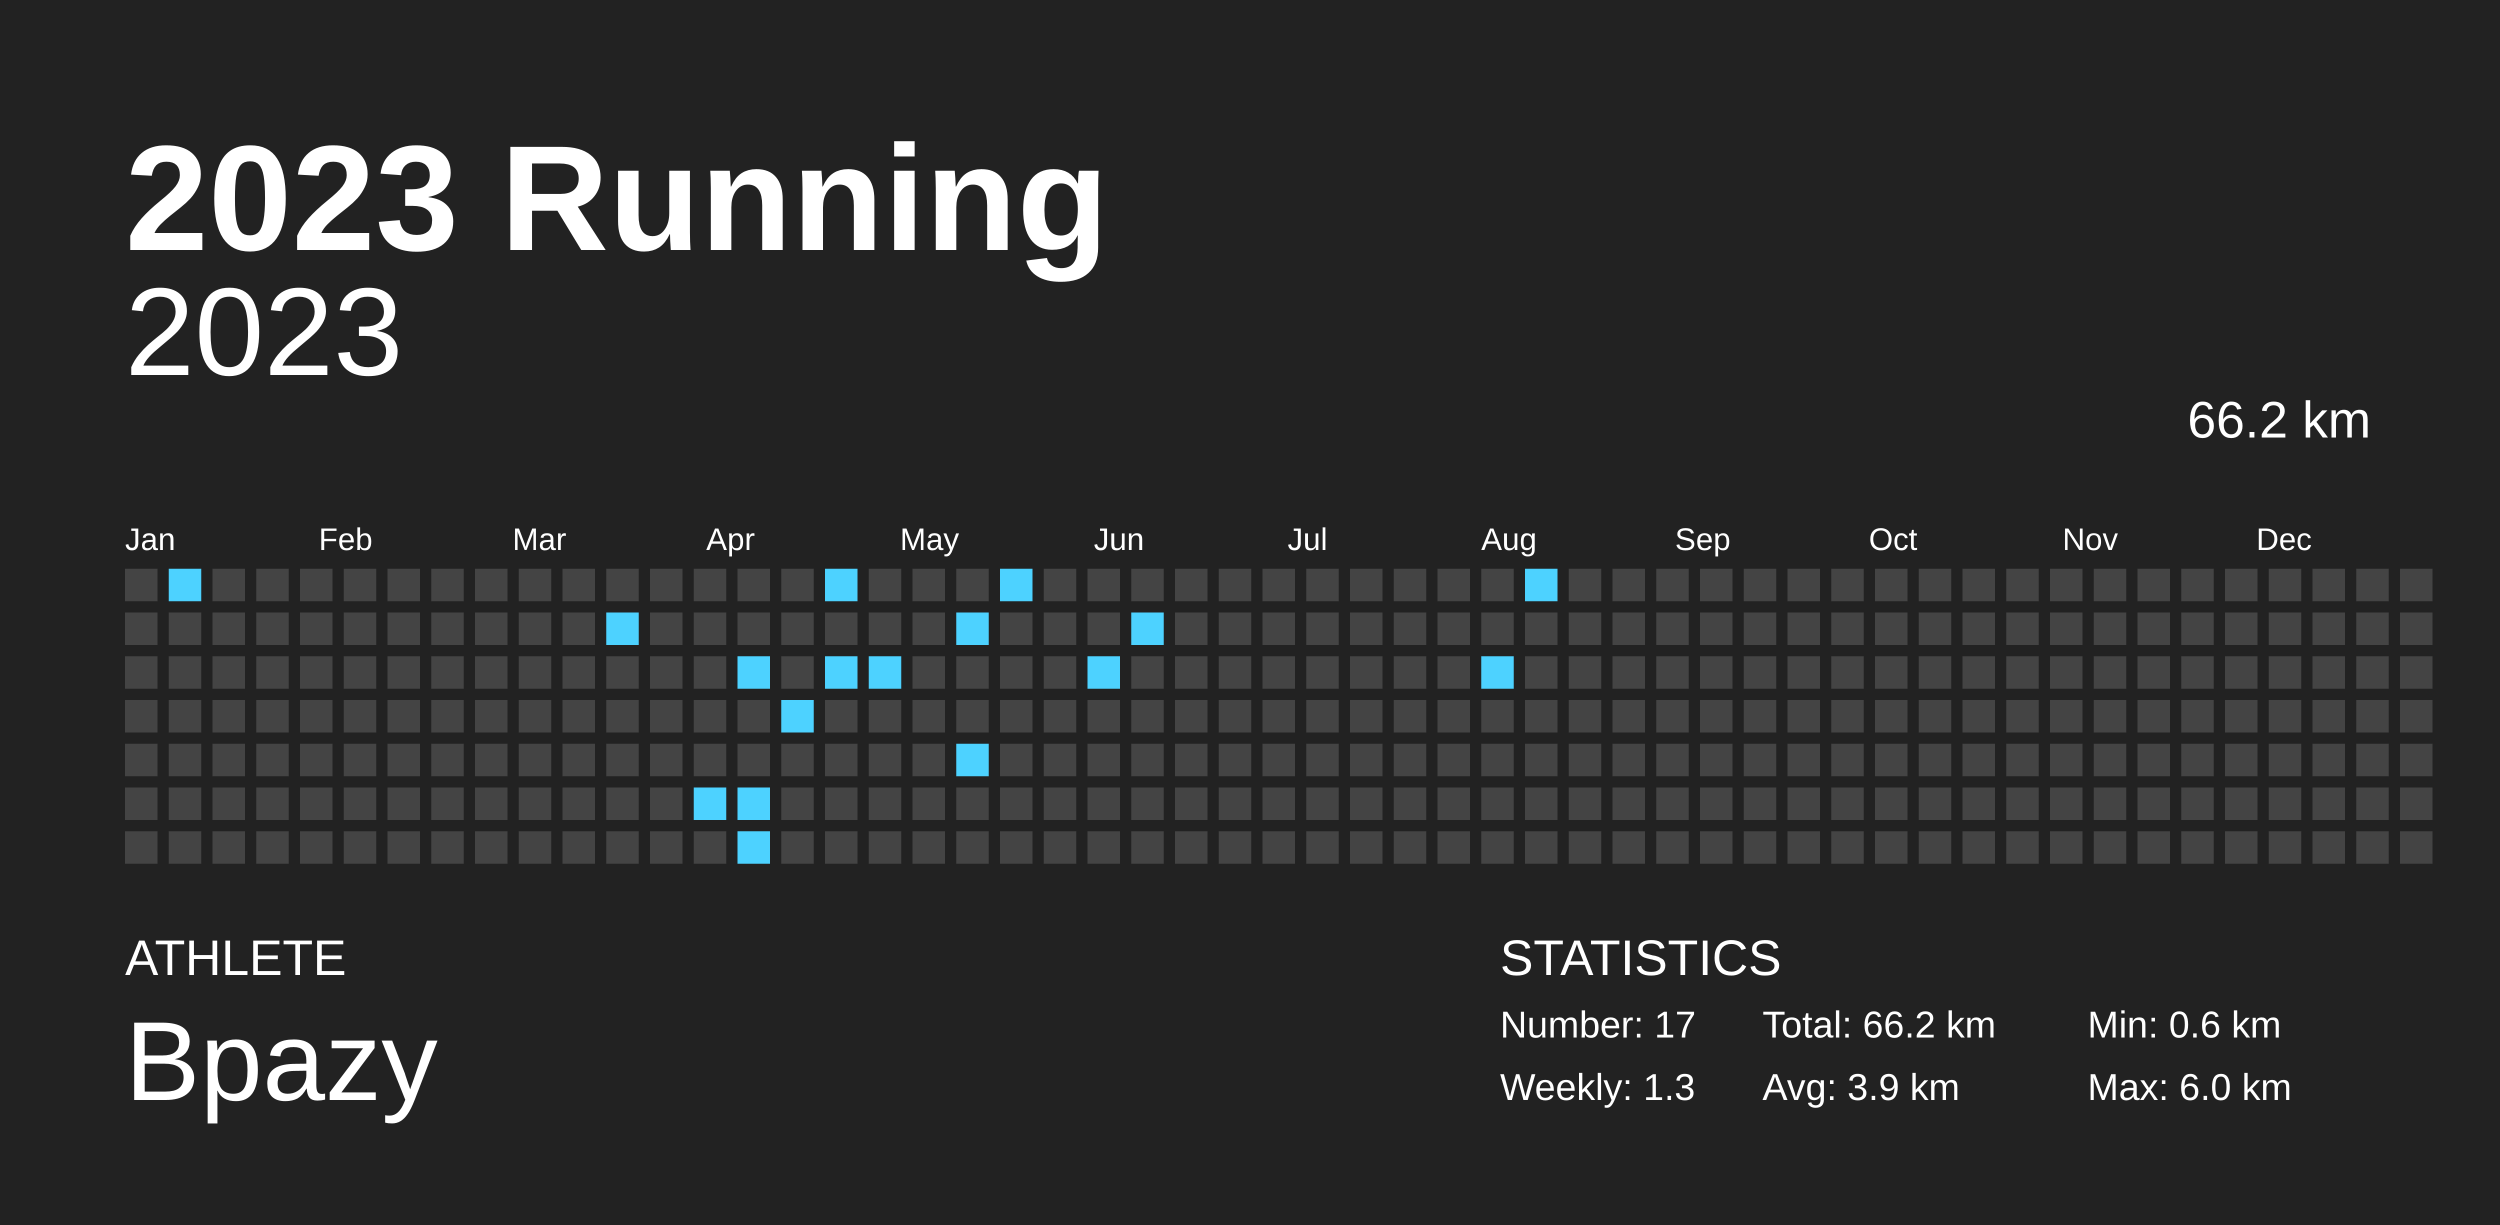
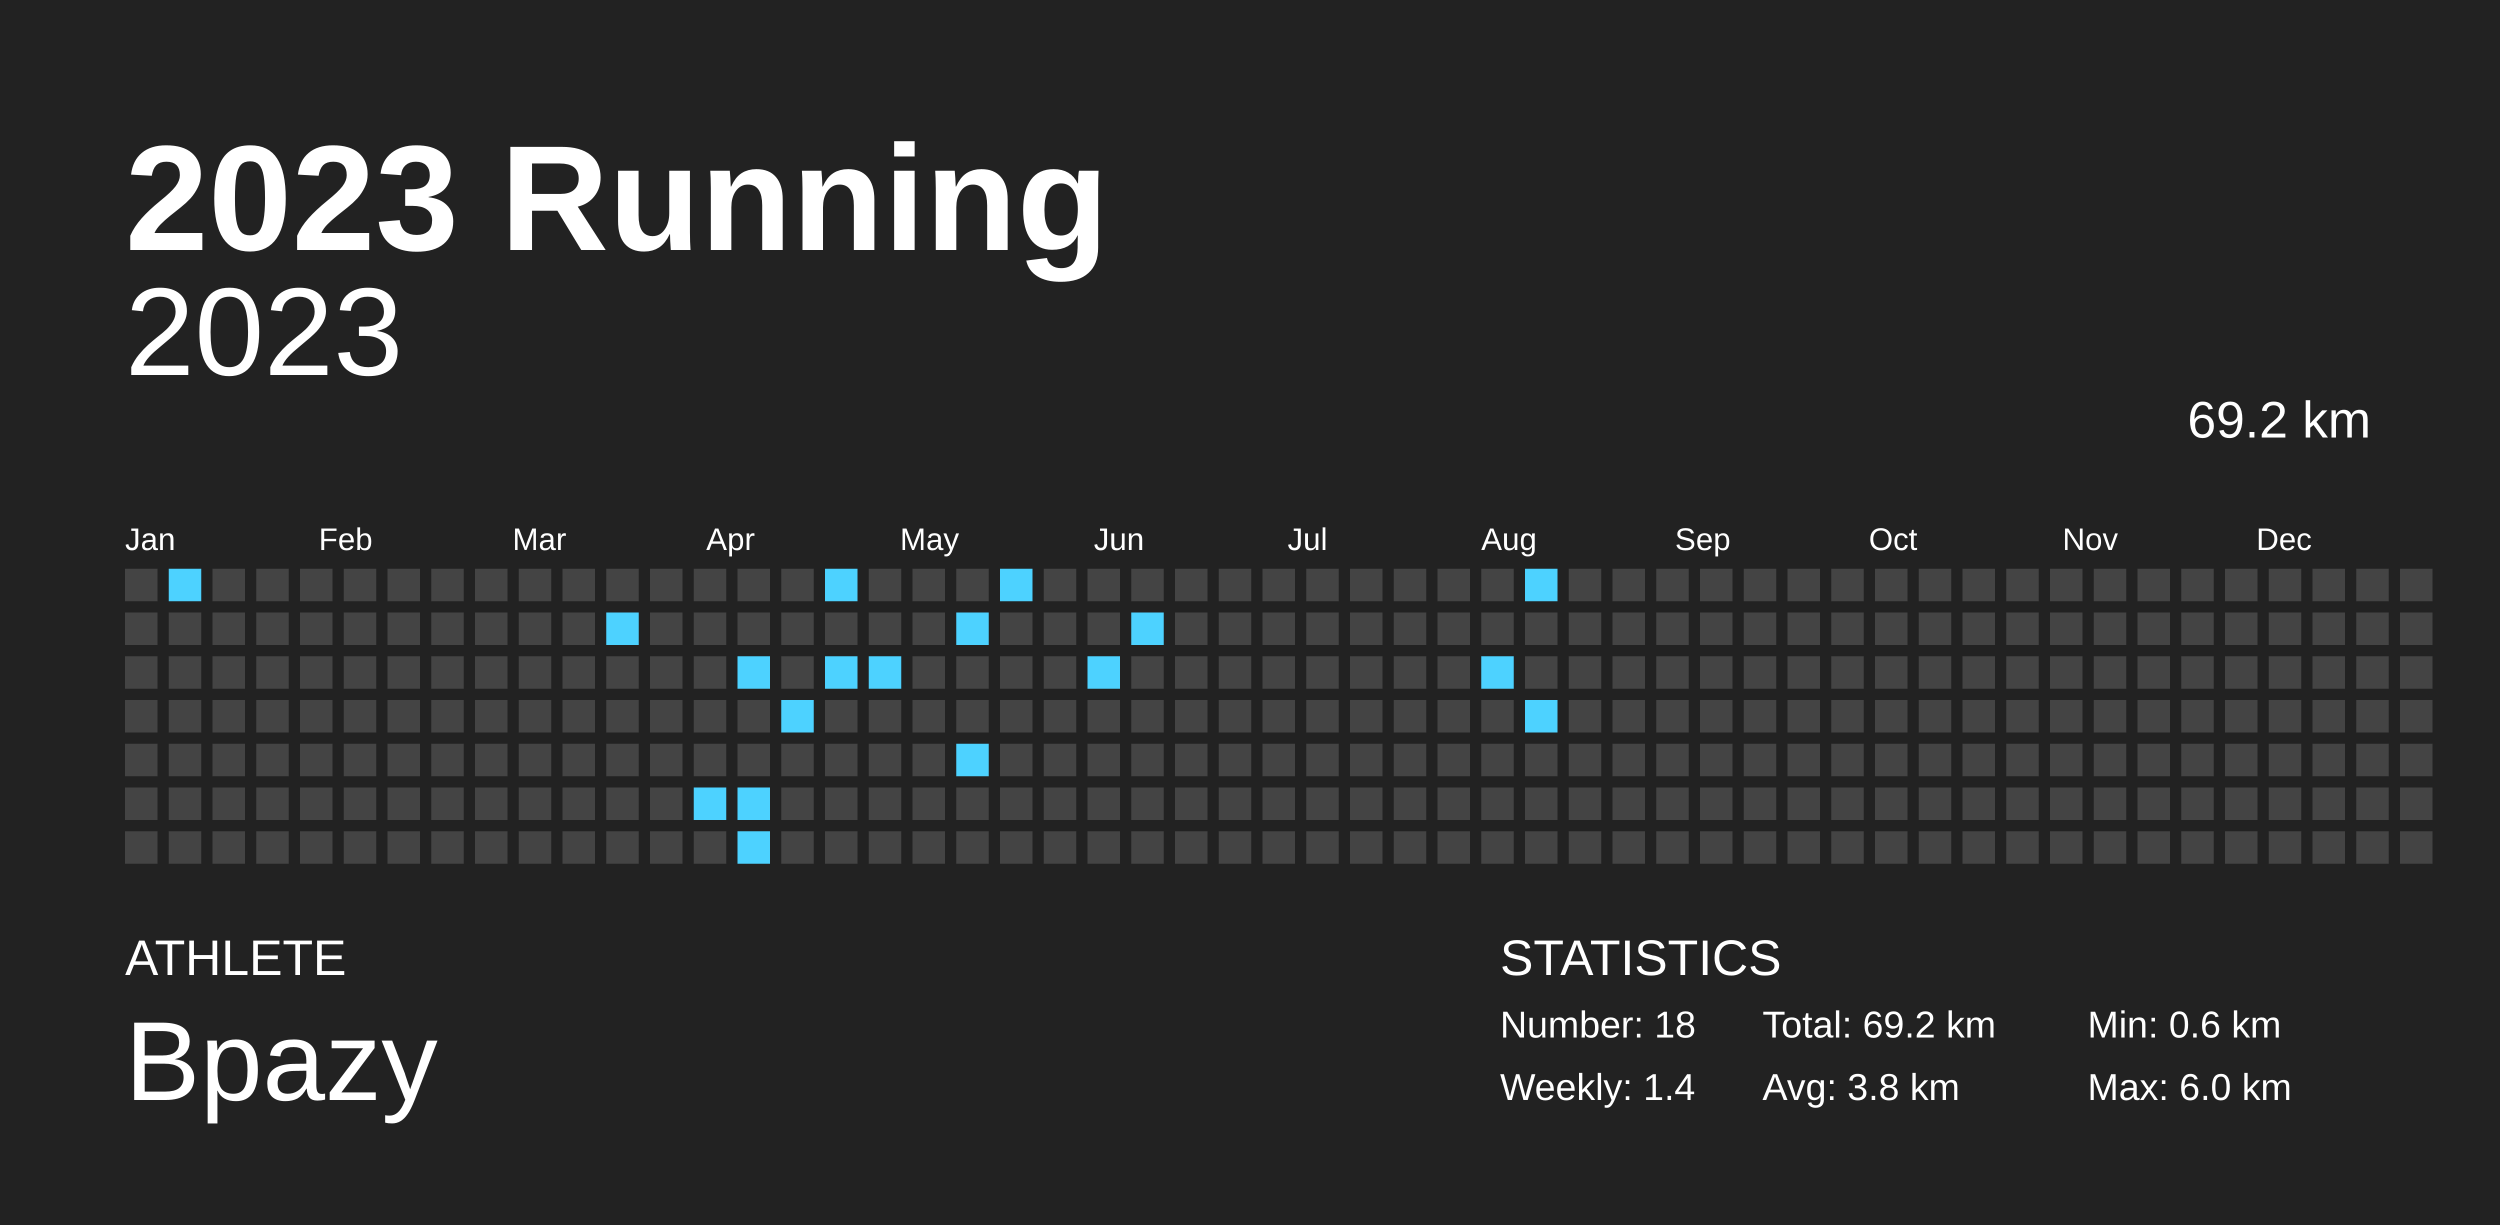
<svg xmlns="http://www.w3.org/2000/svg" baseProfile="full" height="98mm" version="1.1" viewBox="0,0,200,98" width="200mm">
  <defs />
  <rect fill="#222222" height="98" width="200" x="0" y="0" />
  <text fill="#FFFFFF" style="font-size:12px; font-family:Arial; font-weight:bold;" x="10" y="20">2023 Running</text>
  <text fill="#FFFFFF" style="font-size:4px; font-family:Arial" x="10" y="78">ATHLETE</text>
  <text fill="#FFFFFF" style="font-size:9px; font-family:Arial" x="10" y="88">Bpazy</text>
  <text fill="#FFFFFF" style="font-size:4px; font-family:Arial" x="120" y="78">STATISTICS</text>
-   <text fill="#FFFFFF" style="font-size:3px; font-family:Arial" x="120" y="83">Number: 17</text>
-   <text fill="#FFFFFF" style="font-size:3px; font-family:Arial" x="120" y="88">Weekly: 1.3</text>
-   <text fill="#FFFFFF" style="font-size:3px; font-family:Arial" x="141" y="83">Total: 66.2 km</text>
-   <text fill="#FFFFFF" style="font-size:3px; font-family:Arial" x="141" y="88">Avg: 3.9 km</text>
+   <text fill="#FFFFFF" style="font-size:3px; font-family:Arial" x="120" y="83">Number: 18</text>
+   <text fill="#FFFFFF" style="font-size:3px; font-family:Arial" x="120" y="88">Weekly: 1.4</text>
+   <text fill="#FFFFFF" style="font-size:3px; font-family:Arial" x="141" y="83">Total: 69.2 km</text>
+   <text fill="#FFFFFF" style="font-size:3px; font-family:Arial" x="141" y="88">Avg: 3.8 km</text>
  <text fill="#FFFFFF" style="font-size:3px; font-family:Arial" x="167" y="83">Min: 0.6 km</text>
  <text fill="#FFFFFF" style="font-size:3px; font-family:Arial" x="167" y="88">Max: 6.0 km</text>
  <text alignment-baseline="hanging" fill="#FFFFFF" style="font-size:10.0px; font-family:Arial;" x="10" y="30">2023</text>
-   <text alignment-baseline="hanging" fill="#FFFFFF" style="font-size:4.125px; font-family:Arial;" x="175" y="35">66.2 km</text>
+   <text alignment-baseline="hanging" fill="#FFFFFF" style="font-size:4.125px; font-family:Arial;" x="175" y="35">69.2 km</text>
  <text fill="#FFFFFF" style="font-size:2.5px; font-family:Arial" x="10.0" y="44">Jan</text>
  <text fill="#FFFFFF" style="font-size:2.5px; font-family:Arial" x="25.5" y="44">Feb</text>
  <text fill="#FFFFFF" style="font-size:2.5px; font-family:Arial" x="41.0" y="44">Mar</text>
  <text fill="#FFFFFF" style="font-size:2.5px; font-family:Arial" x="56.5" y="44">Apr</text>
  <text fill="#FFFFFF" style="font-size:2.5px; font-family:Arial" x="72.0" y="44">May</text>
  <text fill="#FFFFFF" style="font-size:2.5px; font-family:Arial" x="87.5" y="44">Jun</text>
  <text fill="#FFFFFF" style="font-size:2.5px; font-family:Arial" x="103.0" y="44">Jul</text>
  <text fill="#FFFFFF" style="font-size:2.5px; font-family:Arial" x="118.5" y="44">Aug</text>
  <text fill="#FFFFFF" style="font-size:2.5px; font-family:Arial" x="134.0" y="44">Sep</text>
  <text fill="#FFFFFF" style="font-size:2.5px; font-family:Arial" x="149.5" y="44">Oct</text>
  <text fill="#FFFFFF" style="font-size:2.5px; font-family:Arial" x="165.0" y="44">Nov</text>
  <text fill="#FFFFFF" style="font-size:2.5px; font-family:Arial" x="180.5" y="44">Dec</text>
  <rect fill="#444444" height="2.6" width="2.6" x="10.0" y="45.5" />
  <rect fill="#444444" height="2.6" width="2.6" x="10.0" y="49.0" />
  <rect fill="#444444" height="2.6" width="2.6" x="10.0" y="52.5" />
  <rect fill="#444444" height="2.6" width="2.6" x="10.0" y="56.0" />
  <rect fill="#444444" height="2.6" width="2.6" x="10.0" y="59.5" />
  <rect fill="#444444" height="2.6" width="2.6" x="10.0" y="63.0" />
  <rect fill="#444444" height="2.6" width="2.6" x="10.0" y="66.5" />
  <rect fill="#4dd2ff" height="2.6" width="2.6" x="13.5" y="45.5" />
  <rect fill="#444444" height="2.6" width="2.6" x="13.5" y="49.0" />
  <rect fill="#444444" height="2.6" width="2.6" x="13.5" y="52.5" />
  <rect fill="#444444" height="2.6" width="2.6" x="13.5" y="56.0" />
  <rect fill="#444444" height="2.6" width="2.6" x="13.5" y="59.5" />
  <rect fill="#444444" height="2.6" width="2.6" x="13.5" y="63.0" />
  <rect fill="#444444" height="2.6" width="2.6" x="13.5" y="66.5" />
  <rect fill="#444444" height="2.6" width="2.6" x="17.0" y="45.5" />
  <rect fill="#444444" height="2.6" width="2.6" x="17.0" y="49.0" />
  <rect fill="#444444" height="2.6" width="2.6" x="17.0" y="52.5" />
  <rect fill="#444444" height="2.6" width="2.6" x="17.0" y="56.0" />
  <rect fill="#444444" height="2.6" width="2.6" x="17.0" y="59.5" />
  <rect fill="#444444" height="2.6" width="2.6" x="17.0" y="63.0" />
  <rect fill="#444444" height="2.6" width="2.6" x="17.0" y="66.5" />
  <rect fill="#444444" height="2.6" width="2.6" x="20.5" y="45.5" />
  <rect fill="#444444" height="2.6" width="2.6" x="20.5" y="49.0" />
  <rect fill="#444444" height="2.6" width="2.6" x="20.5" y="52.5" />
  <rect fill="#444444" height="2.6" width="2.6" x="20.5" y="56.0" />
  <rect fill="#444444" height="2.6" width="2.6" x="20.5" y="59.5" />
  <rect fill="#444444" height="2.6" width="2.6" x="20.5" y="63.0" />
  <rect fill="#444444" height="2.6" width="2.6" x="20.5" y="66.5" />
  <rect fill="#444444" height="2.6" width="2.6" x="24.0" y="45.5" />
  <rect fill="#444444" height="2.6" width="2.6" x="24.0" y="49.0" />
  <rect fill="#444444" height="2.6" width="2.6" x="24.0" y="52.5" />
  <rect fill="#444444" height="2.6" width="2.6" x="24.0" y="56.0" />
  <rect fill="#444444" height="2.6" width="2.6" x="24.0" y="59.5" />
  <rect fill="#444444" height="2.6" width="2.6" x="24.0" y="63.0" />
  <rect fill="#444444" height="2.6" width="2.6" x="24.0" y="66.5" />
  <rect fill="#444444" height="2.6" width="2.6" x="27.5" y="45.5" />
  <rect fill="#444444" height="2.6" width="2.6" x="27.5" y="49.0" />
  <rect fill="#444444" height="2.6" width="2.6" x="27.5" y="52.5" />
  <rect fill="#444444" height="2.6" width="2.6" x="27.5" y="56.0" />
  <rect fill="#444444" height="2.6" width="2.6" x="27.5" y="59.5" />
  <rect fill="#444444" height="2.6" width="2.6" x="27.5" y="63.0" />
  <rect fill="#444444" height="2.6" width="2.6" x="27.5" y="66.5" />
  <rect fill="#444444" height="2.6" width="2.6" x="31.0" y="45.5" />
  <rect fill="#444444" height="2.6" width="2.6" x="31.0" y="49.0" />
  <rect fill="#444444" height="2.6" width="2.6" x="31.0" y="52.5" />
  <rect fill="#444444" height="2.6" width="2.6" x="31.0" y="56.0" />
  <rect fill="#444444" height="2.6" width="2.6" x="31.0" y="59.5" />
  <rect fill="#444444" height="2.6" width="2.6" x="31.0" y="63.0" />
  <rect fill="#444444" height="2.6" width="2.6" x="31.0" y="66.5" />
  <rect fill="#444444" height="2.6" width="2.6" x="34.5" y="45.5" />
  <rect fill="#444444" height="2.6" width="2.6" x="34.5" y="49.0" />
  <rect fill="#444444" height="2.6" width="2.6" x="34.5" y="52.5" />
  <rect fill="#444444" height="2.6" width="2.6" x="34.5" y="56.0" />
  <rect fill="#444444" height="2.6" width="2.6" x="34.5" y="59.5" />
  <rect fill="#444444" height="2.6" width="2.6" x="34.5" y="63.0" />
  <rect fill="#444444" height="2.6" width="2.6" x="34.5" y="66.5" />
  <rect fill="#444444" height="2.6" width="2.6" x="38.0" y="45.5" />
  <rect fill="#444444" height="2.6" width="2.6" x="38.0" y="49.0" />
  <rect fill="#444444" height="2.6" width="2.6" x="38.0" y="52.5" />
  <rect fill="#444444" height="2.6" width="2.6" x="38.0" y="56.0" />
  <rect fill="#444444" height="2.6" width="2.6" x="38.0" y="59.5" />
  <rect fill="#444444" height="2.6" width="2.6" x="38.0" y="63.0" />
  <rect fill="#444444" height="2.6" width="2.6" x="38.0" y="66.5" />
  <rect fill="#444444" height="2.6" width="2.6" x="41.5" y="45.5" />
  <rect fill="#444444" height="2.6" width="2.6" x="41.5" y="49.0" />
  <rect fill="#444444" height="2.6" width="2.6" x="41.5" y="52.5" />
  <rect fill="#444444" height="2.6" width="2.6" x="41.5" y="56.0" />
  <rect fill="#444444" height="2.6" width="2.6" x="41.5" y="59.5" />
  <rect fill="#444444" height="2.6" width="2.6" x="41.5" y="63.0" />
  <rect fill="#444444" height="2.6" width="2.6" x="41.5" y="66.5" />
  <rect fill="#444444" height="2.6" width="2.6" x="45.0" y="45.5" />
  <rect fill="#444444" height="2.6" width="2.6" x="45.0" y="49.0" />
  <rect fill="#444444" height="2.6" width="2.6" x="45.0" y="52.5" />
  <rect fill="#444444" height="2.6" width="2.6" x="45.0" y="56.0" />
  <rect fill="#444444" height="2.6" width="2.6" x="45.0" y="59.5" />
  <rect fill="#444444" height="2.6" width="2.6" x="45.0" y="63.0" />
  <rect fill="#444444" height="2.6" width="2.6" x="45.0" y="66.5" />
  <rect fill="#444444" height="2.6" width="2.6" x="48.5" y="45.5" />
  <rect fill="#4dd2ff" height="2.6" width="2.6" x="48.5" y="49.0" />
  <rect fill="#444444" height="2.6" width="2.6" x="48.5" y="52.5" />
  <rect fill="#444444" height="2.6" width="2.6" x="48.5" y="56.0" />
  <rect fill="#444444" height="2.6" width="2.6" x="48.5" y="59.5" />
  <rect fill="#444444" height="2.6" width="2.6" x="48.5" y="63.0" />
  <rect fill="#444444" height="2.6" width="2.6" x="48.5" y="66.5" />
  <rect fill="#444444" height="2.6" width="2.6" x="52.0" y="45.5" />
  <rect fill="#444444" height="2.6" width="2.6" x="52.0" y="49.0" />
  <rect fill="#444444" height="2.6" width="2.6" x="52.0" y="52.5" />
  <rect fill="#444444" height="2.6" width="2.6" x="52.0" y="56.0" />
  <rect fill="#444444" height="2.6" width="2.6" x="52.0" y="59.5" />
  <rect fill="#444444" height="2.6" width="2.6" x="52.0" y="63.0" />
  <rect fill="#444444" height="2.6" width="2.6" x="52.0" y="66.5" />
  <rect fill="#444444" height="2.6" width="2.6" x="55.5" y="45.5" />
  <rect fill="#444444" height="2.6" width="2.6" x="55.5" y="49.0" />
  <rect fill="#444444" height="2.6" width="2.6" x="55.5" y="52.5" />
  <rect fill="#444444" height="2.6" width="2.6" x="55.5" y="56.0" />
  <rect fill="#444444" height="2.6" width="2.6" x="55.5" y="59.5" />
  <rect fill="#4dd2ff" height="2.6" width="2.6" x="55.5" y="63.0" />
  <rect fill="#444444" height="2.6" width="2.6" x="55.5" y="66.5" />
  <rect fill="#444444" height="2.6" width="2.6" x="59.0" y="45.5" />
  <rect fill="#444444" height="2.6" width="2.6" x="59.0" y="49.0" />
  <rect fill="#4dd2ff" height="2.6" width="2.6" x="59.0" y="52.5" />
  <rect fill="#444444" height="2.6" width="2.6" x="59.0" y="56.0" />
  <rect fill="#444444" height="2.6" width="2.6" x="59.0" y="59.5" />
  <rect fill="#4dd2ff" height="2.6" width="2.6" x="59.0" y="63.0" />
  <rect fill="#4dd2ff" height="2.6" width="2.6" x="59.0" y="66.5" />
  <rect fill="#444444" height="2.6" width="2.6" x="62.5" y="45.5" />
  <rect fill="#444444" height="2.6" width="2.6" x="62.5" y="49.0" />
  <rect fill="#444444" height="2.6" width="2.6" x="62.5" y="52.5" />
  <rect fill="#4dd2ff" height="2.6" width="2.6" x="62.5" y="56.0" />
  <rect fill="#444444" height="2.6" width="2.6" x="62.5" y="59.5" />
  <rect fill="#444444" height="2.6" width="2.6" x="62.5" y="63.0" />
  <rect fill="#444444" height="2.6" width="2.6" x="62.5" y="66.5" />
  <rect fill="#4dd2ff" height="2.6" width="2.6" x="66.0" y="45.5" />
  <rect fill="#444444" height="2.6" width="2.6" x="66.0" y="49.0" />
  <rect fill="#4dd2ff" height="2.6" width="2.6" x="66.0" y="52.5" />
  <rect fill="#444444" height="2.6" width="2.6" x="66.0" y="56.0" />
  <rect fill="#444444" height="2.6" width="2.6" x="66.0" y="59.5" />
  <rect fill="#444444" height="2.6" width="2.6" x="66.0" y="63.0" />
  <rect fill="#444444" height="2.6" width="2.6" x="66.0" y="66.5" />
  <rect fill="#444444" height="2.6" width="2.6" x="69.5" y="45.5" />
  <rect fill="#444444" height="2.6" width="2.6" x="69.5" y="49.0" />
  <rect fill="#4dd2ff" height="2.6" width="2.6" x="69.5" y="52.5" />
  <rect fill="#444444" height="2.6" width="2.6" x="69.5" y="56.0" />
  <rect fill="#444444" height="2.6" width="2.6" x="69.5" y="59.5" />
  <rect fill="#444444" height="2.6" width="2.6" x="69.5" y="63.0" />
  <rect fill="#444444" height="2.6" width="2.6" x="69.5" y="66.5" />
  <rect fill="#444444" height="2.6" width="2.6" x="73.0" y="45.5" />
  <rect fill="#444444" height="2.6" width="2.6" x="73.0" y="49.0" />
  <rect fill="#444444" height="2.6" width="2.6" x="73.0" y="52.5" />
  <rect fill="#444444" height="2.6" width="2.6" x="73.0" y="56.0" />
  <rect fill="#444444" height="2.6" width="2.6" x="73.0" y="59.5" />
  <rect fill="#444444" height="2.6" width="2.6" x="73.0" y="63.0" />
  <rect fill="#444444" height="2.6" width="2.6" x="73.0" y="66.5" />
  <rect fill="#444444" height="2.6" width="2.6" x="76.5" y="45.5" />
  <rect fill="#4dd2ff" height="2.6" width="2.6" x="76.5" y="49.0" />
  <rect fill="#444444" height="2.6" width="2.6" x="76.5" y="52.5" />
  <rect fill="#444444" height="2.6" width="2.6" x="76.5" y="56.0" />
  <rect fill="#4dd2ff" height="2.6" width="2.6" x="76.5" y="59.5" />
  <rect fill="#444444" height="2.6" width="2.6" x="76.5" y="63.0" />
  <rect fill="#444444" height="2.6" width="2.6" x="76.5" y="66.5" />
  <rect fill="#4dd2ff" height="2.6" width="2.6" x="80.0" y="45.5" />
  <rect fill="#444444" height="2.6" width="2.6" x="80.0" y="49.0" />
  <rect fill="#444444" height="2.6" width="2.6" x="80.0" y="52.5" />
  <rect fill="#444444" height="2.6" width="2.6" x="80.0" y="56.0" />
  <rect fill="#444444" height="2.6" width="2.6" x="80.0" y="59.5" />
  <rect fill="#444444" height="2.6" width="2.6" x="80.0" y="63.0" />
  <rect fill="#444444" height="2.6" width="2.6" x="80.0" y="66.5" />
  <rect fill="#444444" height="2.6" width="2.6" x="83.5" y="45.5" />
  <rect fill="#444444" height="2.6" width="2.6" x="83.5" y="49.0" />
  <rect fill="#444444" height="2.6" width="2.6" x="83.5" y="52.5" />
  <rect fill="#444444" height="2.6" width="2.6" x="83.5" y="56.0" />
  <rect fill="#444444" height="2.6" width="2.6" x="83.5" y="59.5" />
  <rect fill="#444444" height="2.6" width="2.6" x="83.5" y="63.0" />
  <rect fill="#444444" height="2.6" width="2.6" x="83.5" y="66.5" />
  <rect fill="#444444" height="2.6" width="2.6" x="87.0" y="45.5" />
  <rect fill="#444444" height="2.6" width="2.6" x="87.0" y="49.0" />
  <rect fill="#4dd2ff" height="2.6" width="2.6" x="87.0" y="52.5" />
  <rect fill="#444444" height="2.6" width="2.6" x="87.0" y="56.0" />
  <rect fill="#444444" height="2.6" width="2.6" x="87.0" y="59.5" />
  <rect fill="#444444" height="2.6" width="2.6" x="87.0" y="63.0" />
  <rect fill="#444444" height="2.6" width="2.6" x="87.0" y="66.5" />
  <rect fill="#444444" height="2.6" width="2.6" x="90.5" y="45.5" />
  <rect fill="#4dd2ff" height="2.6" width="2.6" x="90.5" y="49.0" />
  <rect fill="#444444" height="2.6" width="2.6" x="90.5" y="52.5" />
  <rect fill="#444444" height="2.6" width="2.6" x="90.5" y="56.0" />
  <rect fill="#444444" height="2.6" width="2.6" x="90.5" y="59.5" />
  <rect fill="#444444" height="2.6" width="2.6" x="90.5" y="63.0" />
  <rect fill="#444444" height="2.6" width="2.6" x="90.5" y="66.5" />
  <rect fill="#444444" height="2.6" width="2.6" x="94.0" y="45.5" />
  <rect fill="#444444" height="2.6" width="2.6" x="94.0" y="49.0" />
  <rect fill="#444444" height="2.6" width="2.6" x="94.0" y="52.5" />
  <rect fill="#444444" height="2.6" width="2.6" x="94.0" y="56.0" />
  <rect fill="#444444" height="2.6" width="2.6" x="94.0" y="59.5" />
  <rect fill="#444444" height="2.6" width="2.6" x="94.0" y="63.0" />
  <rect fill="#444444" height="2.6" width="2.6" x="94.0" y="66.5" />
  <rect fill="#444444" height="2.6" width="2.6" x="97.5" y="45.5" />
  <rect fill="#444444" height="2.6" width="2.6" x="97.5" y="49.0" />
  <rect fill="#444444" height="2.6" width="2.6" x="97.5" y="52.5" />
  <rect fill="#444444" height="2.6" width="2.6" x="97.5" y="56.0" />
  <rect fill="#444444" height="2.6" width="2.6" x="97.5" y="59.5" />
  <rect fill="#444444" height="2.6" width="2.6" x="97.5" y="63.0" />
  <rect fill="#444444" height="2.6" width="2.6" x="97.5" y="66.5" />
  <rect fill="#444444" height="2.6" width="2.6" x="101.0" y="45.5" />
  <rect fill="#444444" height="2.6" width="2.6" x="101.0" y="49.0" />
  <rect fill="#444444" height="2.6" width="2.6" x="101.0" y="52.5" />
  <rect fill="#444444" height="2.6" width="2.6" x="101.0" y="56.0" />
  <rect fill="#444444" height="2.6" width="2.6" x="101.0" y="59.5" />
  <rect fill="#444444" height="2.6" width="2.6" x="101.0" y="63.0" />
  <rect fill="#444444" height="2.6" width="2.6" x="101.0" y="66.5" />
  <rect fill="#444444" height="2.6" width="2.6" x="104.5" y="45.5" />
  <rect fill="#444444" height="2.6" width="2.6" x="104.5" y="49.0" />
  <rect fill="#444444" height="2.6" width="2.6" x="104.5" y="52.5" />
  <rect fill="#444444" height="2.6" width="2.6" x="104.5" y="56.0" />
  <rect fill="#444444" height="2.6" width="2.6" x="104.5" y="59.5" />
  <rect fill="#444444" height="2.6" width="2.6" x="104.5" y="63.0" />
  <rect fill="#444444" height="2.6" width="2.6" x="104.5" y="66.5" />
  <rect fill="#444444" height="2.6" width="2.6" x="108.0" y="45.5" />
  <rect fill="#444444" height="2.6" width="2.6" x="108.0" y="49.0" />
  <rect fill="#444444" height="2.6" width="2.6" x="108.0" y="52.5" />
  <rect fill="#444444" height="2.6" width="2.6" x="108.0" y="56.0" />
  <rect fill="#444444" height="2.6" width="2.6" x="108.0" y="59.5" />
  <rect fill="#444444" height="2.6" width="2.6" x="108.0" y="63.0" />
  <rect fill="#444444" height="2.6" width="2.6" x="108.0" y="66.5" />
  <rect fill="#444444" height="2.6" width="2.6" x="111.5" y="45.5" />
  <rect fill="#444444" height="2.6" width="2.6" x="111.5" y="49.0" />
  <rect fill="#444444" height="2.6" width="2.6" x="111.5" y="52.5" />
  <rect fill="#444444" height="2.6" width="2.6" x="111.5" y="56.0" />
  <rect fill="#444444" height="2.6" width="2.6" x="111.5" y="59.5" />
  <rect fill="#444444" height="2.6" width="2.6" x="111.5" y="63.0" />
  <rect fill="#444444" height="2.6" width="2.6" x="111.5" y="66.5" />
  <rect fill="#444444" height="2.6" width="2.6" x="115.0" y="45.5" />
  <rect fill="#444444" height="2.6" width="2.6" x="115.0" y="49.0" />
  <rect fill="#444444" height="2.6" width="2.6" x="115.0" y="52.5" />
  <rect fill="#444444" height="2.6" width="2.6" x="115.0" y="56.0" />
  <rect fill="#444444" height="2.6" width="2.6" x="115.0" y="59.5" />
  <rect fill="#444444" height="2.6" width="2.6" x="115.0" y="63.0" />
  <rect fill="#444444" height="2.6" width="2.6" x="115.0" y="66.5" />
  <rect fill="#444444" height="2.6" width="2.6" x="118.5" y="45.5" />
  <rect fill="#444444" height="2.6" width="2.6" x="118.5" y="49.0" />
  <rect fill="#4dd2ff" height="2.6" width="2.6" x="118.5" y="52.5" />
  <rect fill="#444444" height="2.6" width="2.6" x="118.5" y="56.0" />
  <rect fill="#444444" height="2.6" width="2.6" x="118.5" y="59.5" />
  <rect fill="#444444" height="2.6" width="2.6" x="118.5" y="63.0" />
  <rect fill="#444444" height="2.6" width="2.6" x="118.5" y="66.5" />
  <rect fill="#4dd2ff" height="2.6" width="2.6" x="122.0" y="45.5" />
  <rect fill="#444444" height="2.6" width="2.6" x="122.0" y="49.0" />
  <rect fill="#444444" height="2.6" width="2.6" x="122.0" y="52.5" />
-   <rect fill="#444444" height="2.6" width="2.6" x="122.0" y="56.0" />
+   <rect fill="#4dd2ff" height="2.6" width="2.6" x="122.0" y="56.0" />
  <rect fill="#444444" height="2.6" width="2.6" x="122.0" y="59.5" />
  <rect fill="#444444" height="2.6" width="2.6" x="122.0" y="63.0" />
  <rect fill="#444444" height="2.6" width="2.6" x="122.0" y="66.5" />
  <rect fill="#444444" height="2.6" width="2.6" x="125.5" y="45.5" />
  <rect fill="#444444" height="2.6" width="2.6" x="125.5" y="49.0" />
  <rect fill="#444444" height="2.6" width="2.6" x="125.5" y="52.5" />
  <rect fill="#444444" height="2.6" width="2.6" x="125.5" y="56.0" />
  <rect fill="#444444" height="2.6" width="2.6" x="125.5" y="59.5" />
  <rect fill="#444444" height="2.6" width="2.6" x="125.5" y="63.0" />
  <rect fill="#444444" height="2.6" width="2.6" x="125.5" y="66.5" />
  <rect fill="#444444" height="2.6" width="2.6" x="129.0" y="45.5" />
  <rect fill="#444444" height="2.6" width="2.6" x="129.0" y="49.0" />
  <rect fill="#444444" height="2.6" width="2.6" x="129.0" y="52.5" />
  <rect fill="#444444" height="2.6" width="2.6" x="129.0" y="56.0" />
  <rect fill="#444444" height="2.6" width="2.6" x="129.0" y="59.5" />
  <rect fill="#444444" height="2.6" width="2.6" x="129.0" y="63.0" />
  <rect fill="#444444" height="2.6" width="2.6" x="129.0" y="66.5" />
  <rect fill="#444444" height="2.6" width="2.6" x="132.5" y="45.5" />
  <rect fill="#444444" height="2.6" width="2.6" x="132.5" y="49.0" />
  <rect fill="#444444" height="2.6" width="2.6" x="132.5" y="52.5" />
  <rect fill="#444444" height="2.6" width="2.6" x="132.5" y="56.0" />
  <rect fill="#444444" height="2.6" width="2.6" x="132.5" y="59.5" />
  <rect fill="#444444" height="2.6" width="2.6" x="132.5" y="63.0" />
  <rect fill="#444444" height="2.6" width="2.6" x="132.5" y="66.5" />
  <rect fill="#444444" height="2.6" width="2.6" x="136.0" y="45.5" />
  <rect fill="#444444" height="2.6" width="2.6" x="136.0" y="49.0" />
  <rect fill="#444444" height="2.6" width="2.6" x="136.0" y="52.5" />
  <rect fill="#444444" height="2.6" width="2.6" x="136.0" y="56.0" />
  <rect fill="#444444" height="2.6" width="2.6" x="136.0" y="59.5" />
  <rect fill="#444444" height="2.6" width="2.6" x="136.0" y="63.0" />
  <rect fill="#444444" height="2.6" width="2.6" x="136.0" y="66.5" />
  <rect fill="#444444" height="2.6" width="2.6" x="139.5" y="45.5" />
  <rect fill="#444444" height="2.6" width="2.6" x="139.5" y="49.0" />
  <rect fill="#444444" height="2.6" width="2.6" x="139.5" y="52.5" />
  <rect fill="#444444" height="2.6" width="2.6" x="139.5" y="56.0" />
  <rect fill="#444444" height="2.6" width="2.6" x="139.5" y="59.5" />
  <rect fill="#444444" height="2.6" width="2.6" x="139.5" y="63.0" />
  <rect fill="#444444" height="2.6" width="2.6" x="139.5" y="66.5" />
  <rect fill="#444444" height="2.6" width="2.6" x="143.0" y="45.5" />
  <rect fill="#444444" height="2.6" width="2.6" x="143.0" y="49.0" />
  <rect fill="#444444" height="2.6" width="2.6" x="143.0" y="52.5" />
  <rect fill="#444444" height="2.6" width="2.6" x="143.0" y="56.0" />
  <rect fill="#444444" height="2.6" width="2.6" x="143.0" y="59.5" />
  <rect fill="#444444" height="2.6" width="2.6" x="143.0" y="63.0" />
  <rect fill="#444444" height="2.6" width="2.6" x="143.0" y="66.5" />
  <rect fill="#444444" height="2.6" width="2.6" x="146.5" y="45.5" />
  <rect fill="#444444" height="2.6" width="2.6" x="146.5" y="49.0" />
  <rect fill="#444444" height="2.6" width="2.6" x="146.5" y="52.5" />
  <rect fill="#444444" height="2.6" width="2.6" x="146.5" y="56.0" />
  <rect fill="#444444" height="2.6" width="2.6" x="146.5" y="59.5" />
  <rect fill="#444444" height="2.6" width="2.6" x="146.5" y="63.0" />
  <rect fill="#444444" height="2.6" width="2.6" x="146.5" y="66.5" />
  <rect fill="#444444" height="2.6" width="2.6" x="150.0" y="45.5" />
  <rect fill="#444444" height="2.6" width="2.6" x="150.0" y="49.0" />
  <rect fill="#444444" height="2.6" width="2.6" x="150.0" y="52.5" />
  <rect fill="#444444" height="2.6" width="2.6" x="150.0" y="56.0" />
  <rect fill="#444444" height="2.6" width="2.6" x="150.0" y="59.5" />
  <rect fill="#444444" height="2.6" width="2.6" x="150.0" y="63.0" />
  <rect fill="#444444" height="2.6" width="2.6" x="150.0" y="66.5" />
  <rect fill="#444444" height="2.6" width="2.6" x="153.5" y="45.5" />
  <rect fill="#444444" height="2.6" width="2.6" x="153.5" y="49.0" />
  <rect fill="#444444" height="2.6" width="2.6" x="153.5" y="52.5" />
  <rect fill="#444444" height="2.6" width="2.6" x="153.5" y="56.0" />
  <rect fill="#444444" height="2.6" width="2.6" x="153.5" y="59.5" />
  <rect fill="#444444" height="2.6" width="2.6" x="153.5" y="63.0" />
  <rect fill="#444444" height="2.6" width="2.6" x="153.5" y="66.5" />
  <rect fill="#444444" height="2.6" width="2.6" x="157.0" y="45.5" />
  <rect fill="#444444" height="2.6" width="2.6" x="157.0" y="49.0" />
  <rect fill="#444444" height="2.6" width="2.6" x="157.0" y="52.5" />
  <rect fill="#444444" height="2.6" width="2.6" x="157.0" y="56.0" />
  <rect fill="#444444" height="2.6" width="2.6" x="157.0" y="59.5" />
  <rect fill="#444444" height="2.6" width="2.6" x="157.0" y="63.0" />
  <rect fill="#444444" height="2.6" width="2.6" x="157.0" y="66.5" />
  <rect fill="#444444" height="2.6" width="2.6" x="160.5" y="45.5" />
  <rect fill="#444444" height="2.6" width="2.6" x="160.5" y="49.0" />
  <rect fill="#444444" height="2.6" width="2.6" x="160.5" y="52.5" />
  <rect fill="#444444" height="2.6" width="2.6" x="160.5" y="56.0" />
  <rect fill="#444444" height="2.6" width="2.6" x="160.5" y="59.5" />
  <rect fill="#444444" height="2.6" width="2.6" x="160.5" y="63.0" />
  <rect fill="#444444" height="2.6" width="2.6" x="160.5" y="66.5" />
  <rect fill="#444444" height="2.6" width="2.6" x="164.0" y="45.5" />
  <rect fill="#444444" height="2.6" width="2.6" x="164.0" y="49.0" />
  <rect fill="#444444" height="2.6" width="2.6" x="164.0" y="52.5" />
  <rect fill="#444444" height="2.6" width="2.6" x="164.0" y="56.0" />
  <rect fill="#444444" height="2.6" width="2.6" x="164.0" y="59.5" />
  <rect fill="#444444" height="2.6" width="2.6" x="164.0" y="63.0" />
  <rect fill="#444444" height="2.6" width="2.6" x="164.0" y="66.5" />
  <rect fill="#444444" height="2.6" width="2.6" x="167.5" y="45.5" />
  <rect fill="#444444" height="2.6" width="2.6" x="167.5" y="49.0" />
  <rect fill="#444444" height="2.6" width="2.6" x="167.5" y="52.5" />
  <rect fill="#444444" height="2.6" width="2.6" x="167.5" y="56.0" />
  <rect fill="#444444" height="2.6" width="2.6" x="167.5" y="59.5" />
  <rect fill="#444444" height="2.6" width="2.6" x="167.5" y="63.0" />
  <rect fill="#444444" height="2.6" width="2.6" x="167.5" y="66.5" />
  <rect fill="#444444" height="2.6" width="2.6" x="171.0" y="45.5" />
  <rect fill="#444444" height="2.6" width="2.6" x="171.0" y="49.0" />
  <rect fill="#444444" height="2.6" width="2.6" x="171.0" y="52.5" />
  <rect fill="#444444" height="2.6" width="2.6" x="171.0" y="56.0" />
  <rect fill="#444444" height="2.6" width="2.6" x="171.0" y="59.5" />
  <rect fill="#444444" height="2.6" width="2.6" x="171.0" y="63.0" />
  <rect fill="#444444" height="2.6" width="2.6" x="171.0" y="66.5" />
  <rect fill="#444444" height="2.6" width="2.6" x="174.5" y="45.5" />
  <rect fill="#444444" height="2.6" width="2.6" x="174.5" y="49.0" />
  <rect fill="#444444" height="2.6" width="2.6" x="174.5" y="52.5" />
  <rect fill="#444444" height="2.6" width="2.6" x="174.5" y="56.0" />
  <rect fill="#444444" height="2.6" width="2.6" x="174.5" y="59.5" />
  <rect fill="#444444" height="2.6" width="2.6" x="174.5" y="63.0" />
  <rect fill="#444444" height="2.6" width="2.6" x="174.5" y="66.5" />
  <rect fill="#444444" height="2.6" width="2.6" x="178.0" y="45.5" />
  <rect fill="#444444" height="2.6" width="2.6" x="178.0" y="49.0" />
  <rect fill="#444444" height="2.6" width="2.6" x="178.0" y="52.5" />
  <rect fill="#444444" height="2.6" width="2.6" x="178.0" y="56.0" />
  <rect fill="#444444" height="2.6" width="2.6" x="178.0" y="59.5" />
  <rect fill="#444444" height="2.6" width="2.6" x="178.0" y="63.0" />
  <rect fill="#444444" height="2.6" width="2.6" x="178.0" y="66.5" />
  <rect fill="#444444" height="2.6" width="2.6" x="181.5" y="45.5" />
  <rect fill="#444444" height="2.6" width="2.6" x="181.5" y="49.0" />
  <rect fill="#444444" height="2.6" width="2.6" x="181.5" y="52.5" />
  <rect fill="#444444" height="2.6" width="2.6" x="181.5" y="56.0" />
  <rect fill="#444444" height="2.6" width="2.6" x="181.5" y="59.5" />
  <rect fill="#444444" height="2.6" width="2.6" x="181.5" y="63.0" />
  <rect fill="#444444" height="2.6" width="2.6" x="181.5" y="66.5" />
  <rect fill="#444444" height="2.6" width="2.6" x="185.0" y="45.5" />
  <rect fill="#444444" height="2.6" width="2.6" x="185.0" y="49.0" />
  <rect fill="#444444" height="2.6" width="2.6" x="185.0" y="52.5" />
  <rect fill="#444444" height="2.6" width="2.6" x="185.0" y="56.0" />
  <rect fill="#444444" height="2.6" width="2.6" x="185.0" y="59.5" />
  <rect fill="#444444" height="2.6" width="2.6" x="185.0" y="63.0" />
  <rect fill="#444444" height="2.6" width="2.6" x="185.0" y="66.5" />
  <rect fill="#444444" height="2.6" width="2.6" x="188.5" y="45.5" />
  <rect fill="#444444" height="2.6" width="2.6" x="188.5" y="49.0" />
  <rect fill="#444444" height="2.6" width="2.6" x="188.5" y="52.5" />
  <rect fill="#444444" height="2.6" width="2.6" x="188.5" y="56.0" />
  <rect fill="#444444" height="2.6" width="2.6" x="188.5" y="59.5" />
  <rect fill="#444444" height="2.6" width="2.6" x="188.5" y="63.0" />
  <rect fill="#444444" height="2.6" width="2.6" x="188.5" y="66.5" />
  <rect fill="#444444" height="2.6" width="2.6" x="192.0" y="45.5" />
  <rect fill="#444444" height="2.6" width="2.6" x="192.0" y="49.0" />
  <rect fill="#444444" height="2.6" width="2.6" x="192.0" y="52.5" />
  <rect fill="#444444" height="2.6" width="2.6" x="192.0" y="56.0" />
  <rect fill="#444444" height="2.6" width="2.6" x="192.0" y="59.5" />
  <rect fill="#444444" height="2.6" width="2.6" x="192.0" y="63.0" />
  <rect fill="#444444" height="2.6" width="2.6" x="192.0" y="66.5" />
</svg>
